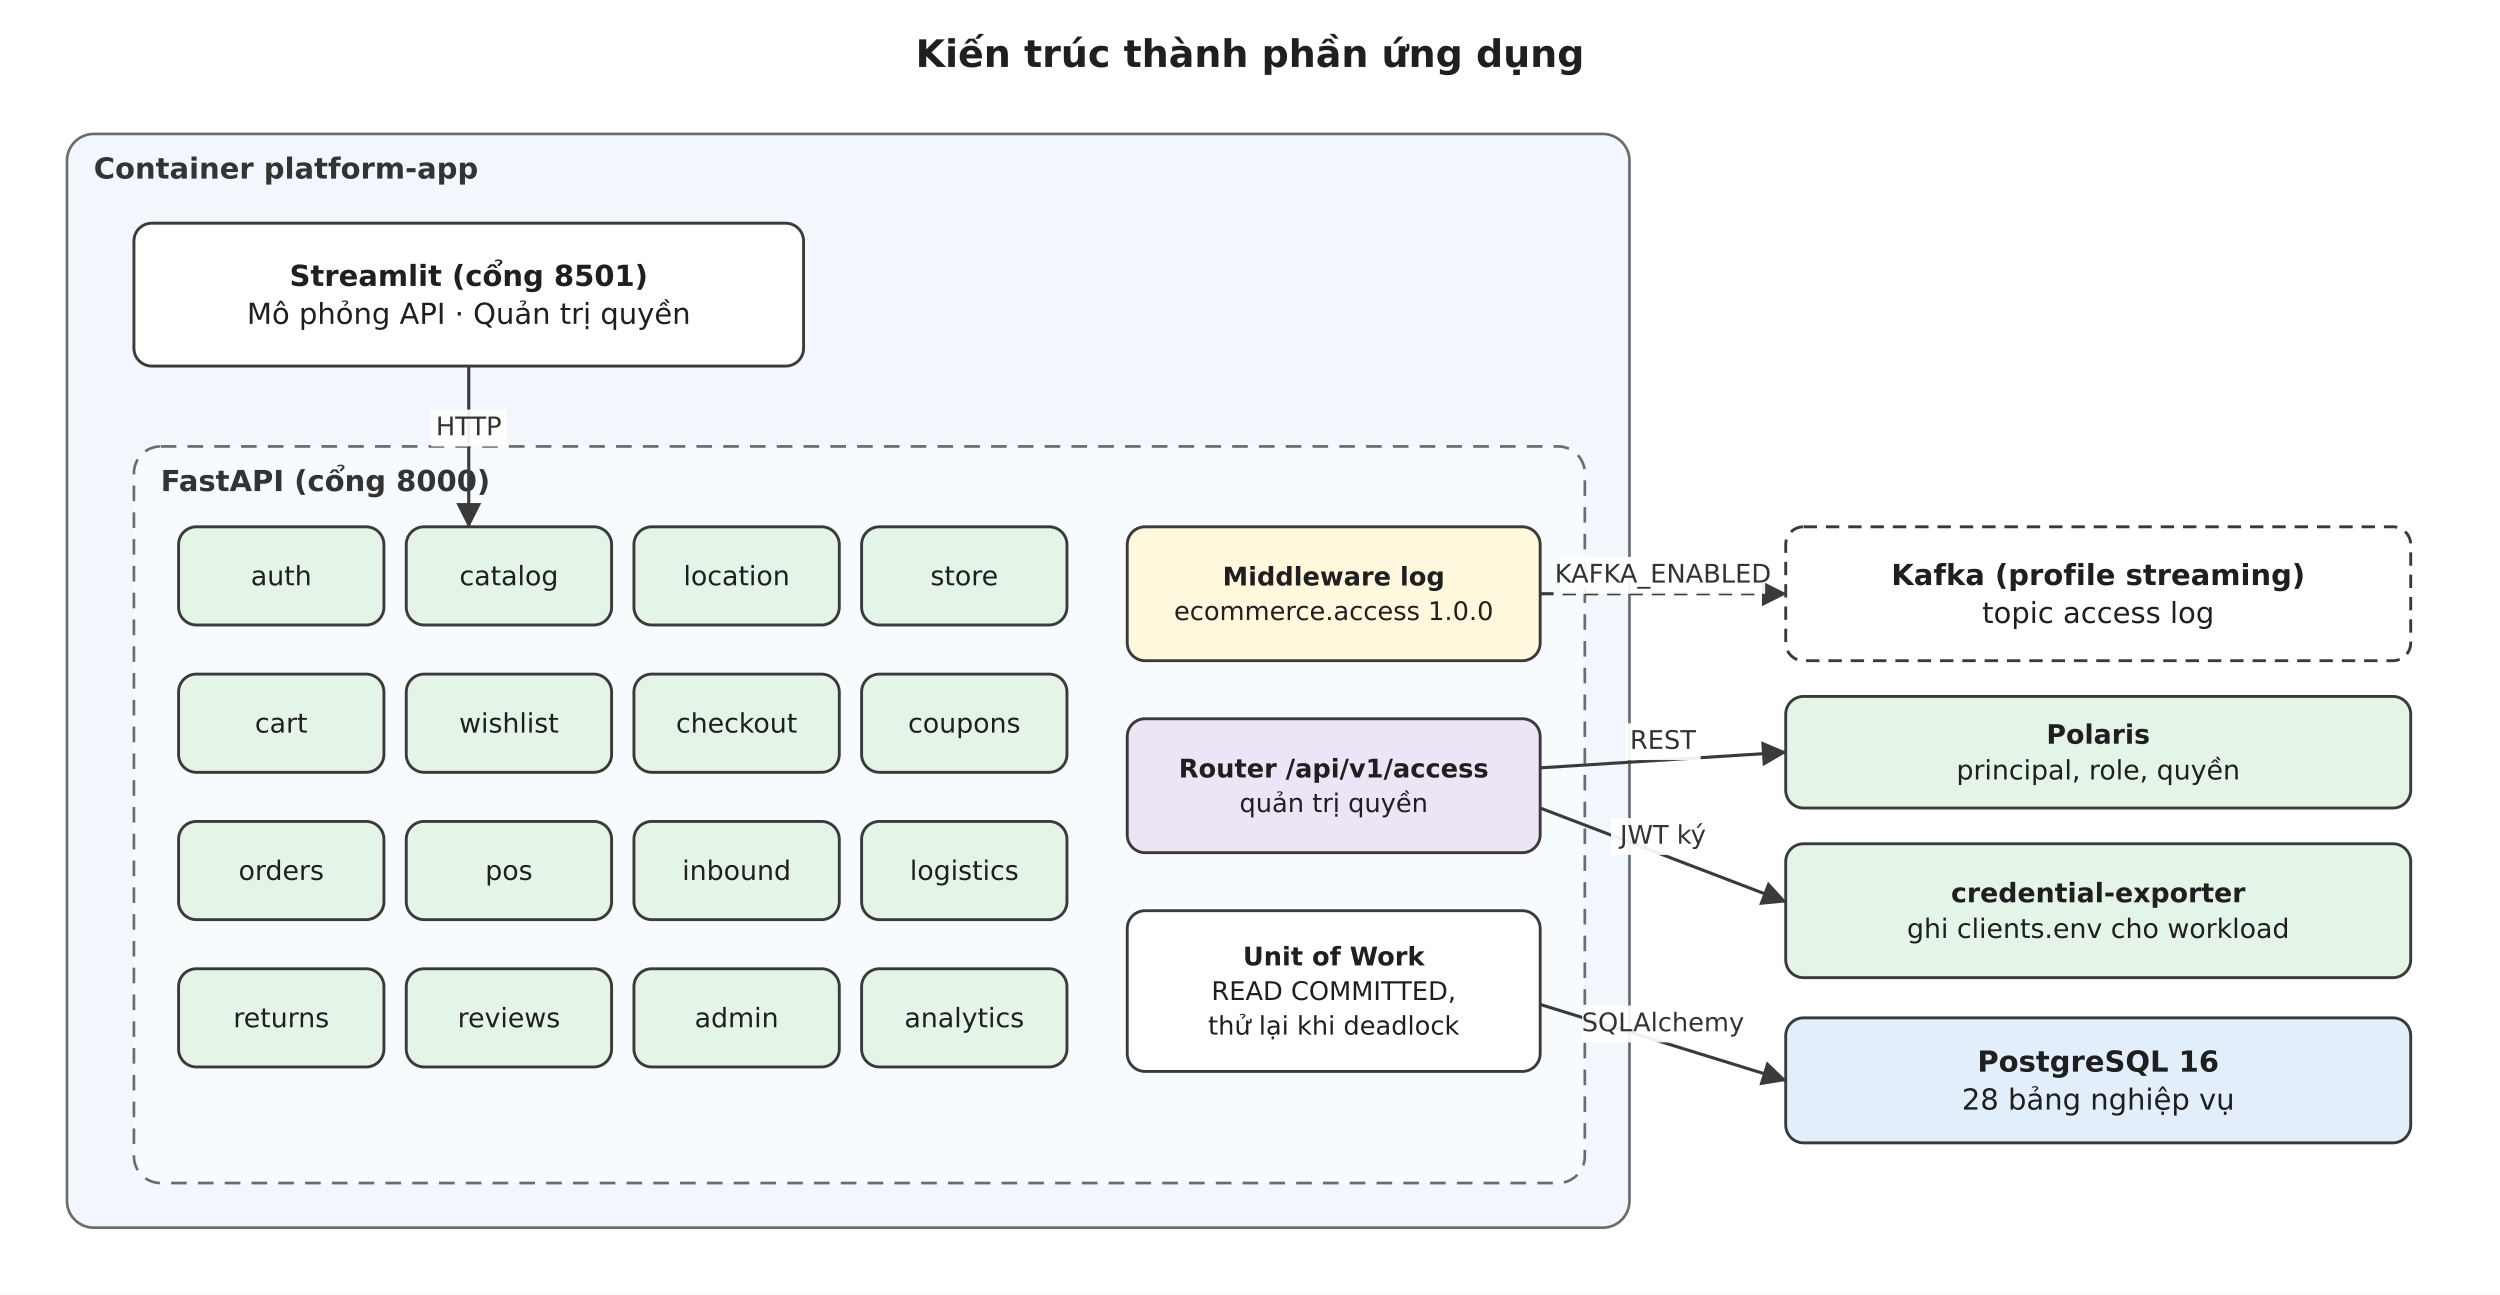
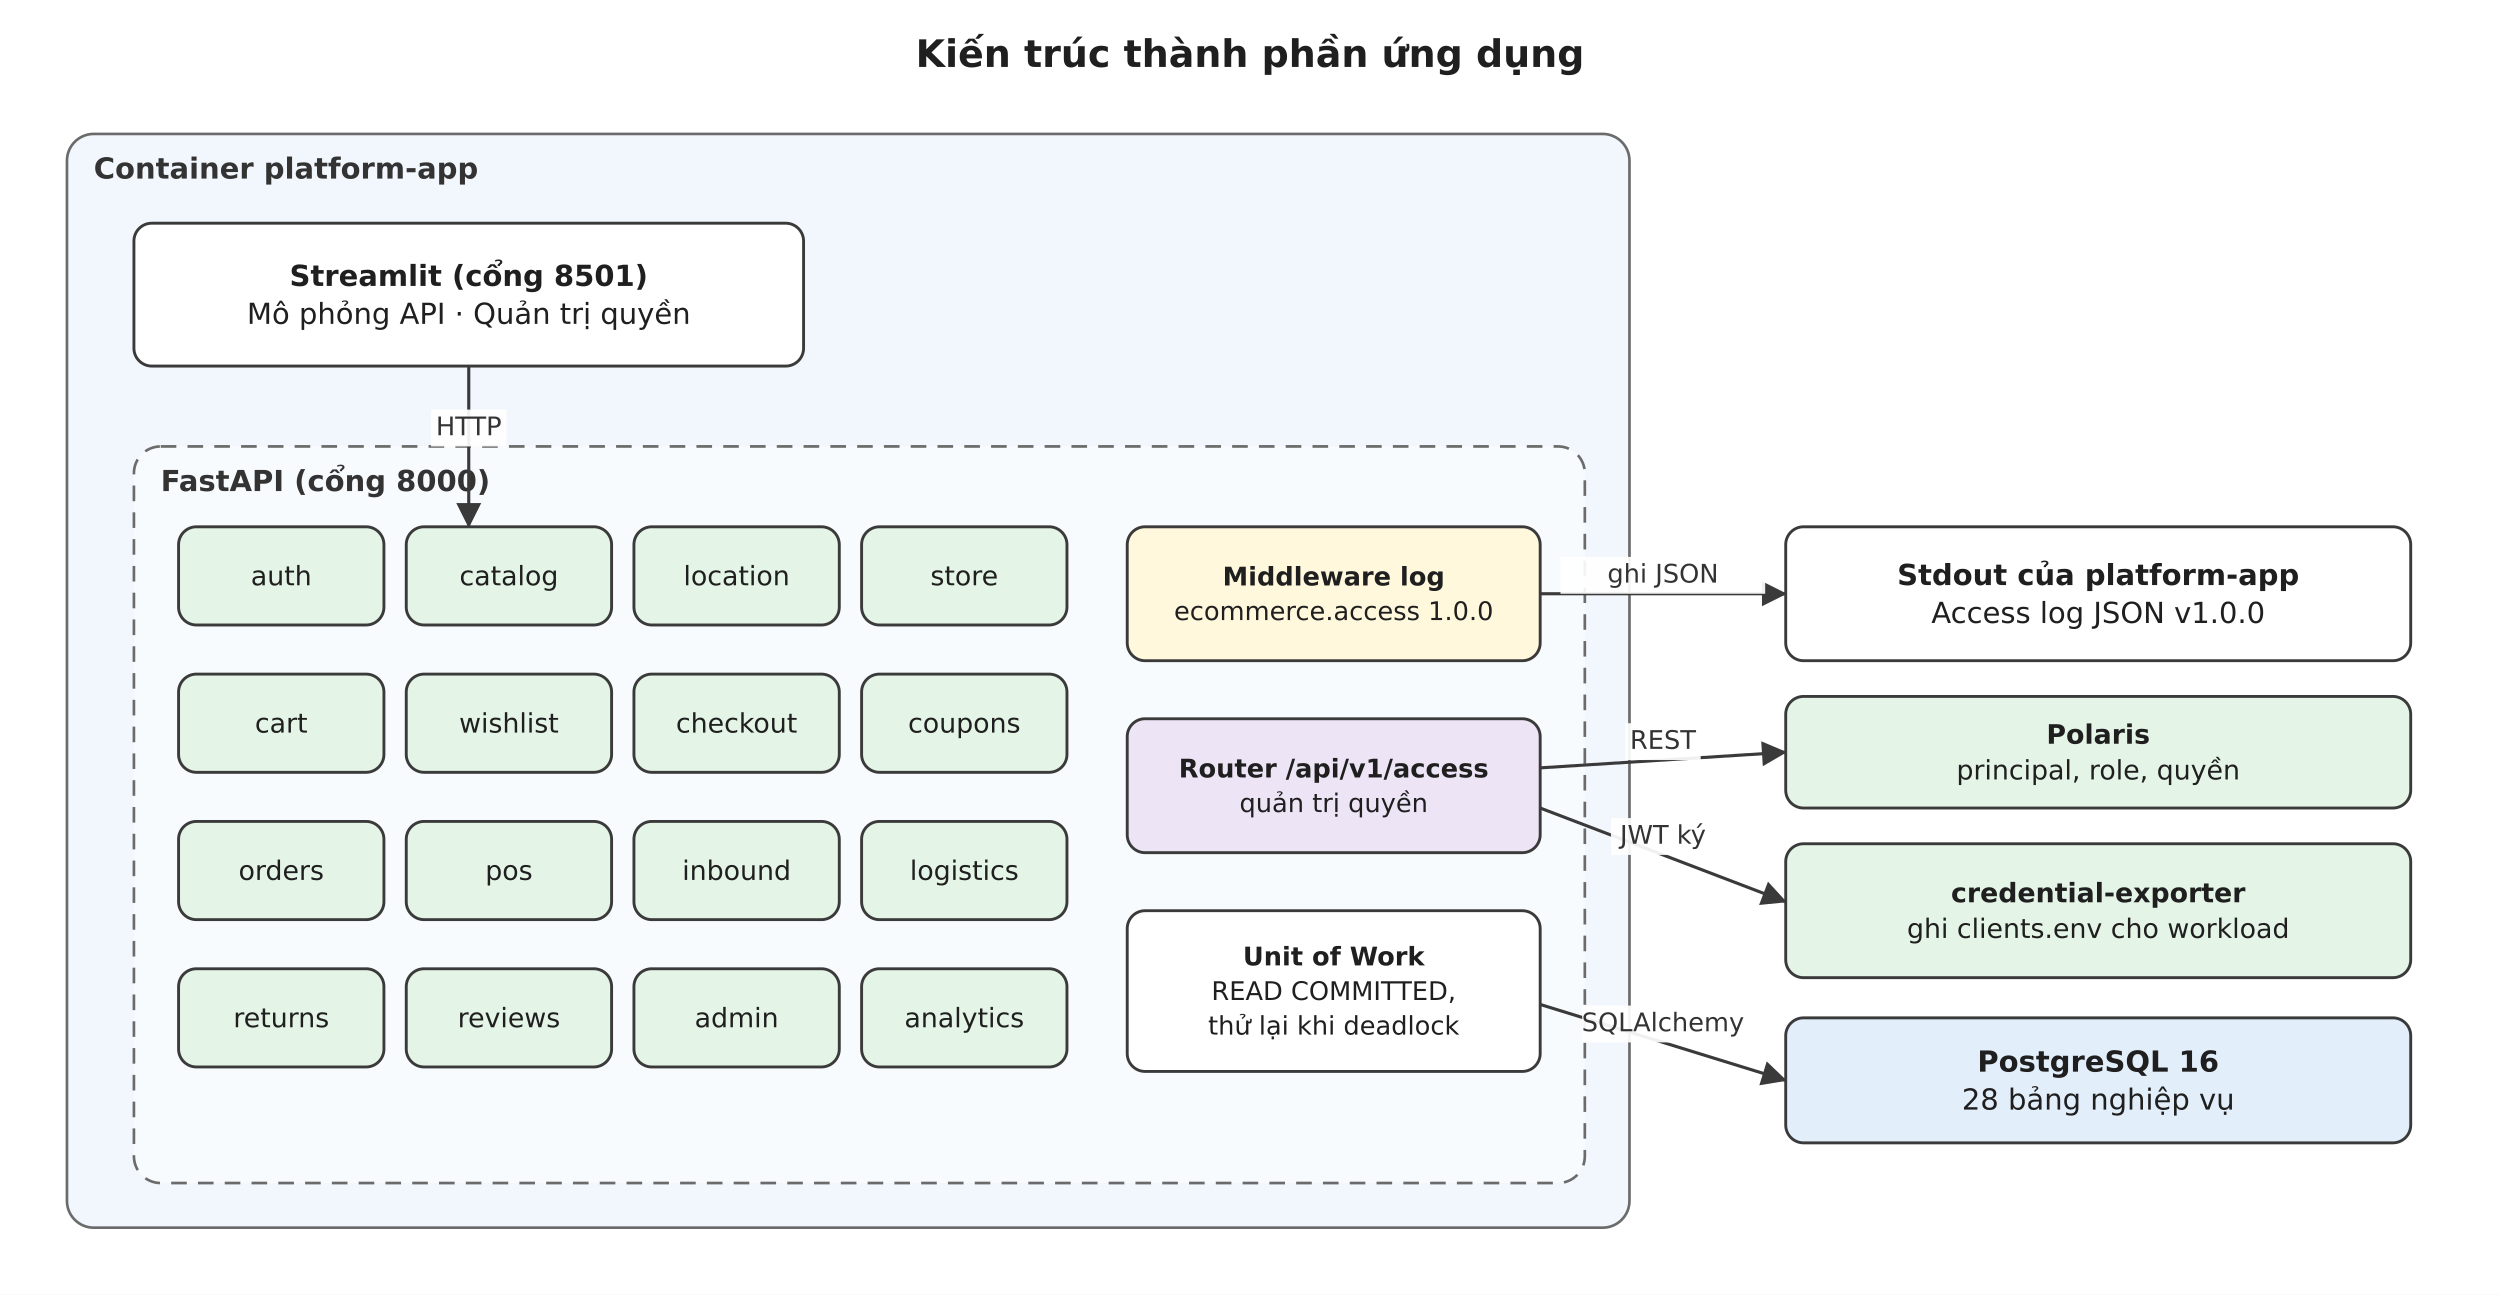
<svg xmlns="http://www.w3.org/2000/svg" width="1120" height="580" viewBox="0 0 1120 580">
  <defs>
    <marker id="arrow" viewBox="0 0 10 10" refX="9.5" refY="5" markerWidth="8" markerHeight="8" orient="auto-start-reverse">
      <path d="M 0 0 L 10 5 L 0 10 z" fill="#3A3A3A" />
    </marker>
    <marker id="arrow-start" viewBox="0 0 10 10" refX="0.5" refY="5" markerWidth="8" markerHeight="8" orient="auto">
      <path d="M 10 0 L 0 5 L 10 10 z" fill="#3A3A3A" />
    </marker>
  </defs>
  <rect width="100%" height="100%" fill="#FFFFFF" />
  <text x="560.0" y="30.0" font-family="DejaVu Sans, Arial, Helvetica, sans-serif" font-size="17" font-weight="bold" text-anchor="middle" fill="#1F1F1F">Kiến trúc thành phần ứng dụng</text>
  <rect x="30" y="60" width="700" height="490" rx="12" fill="#E3EEFB" fill-opacity="0.45" stroke="#6B6B6B" stroke-width="1.2" />
  <text x="42.0" y="80.0" font-family="DejaVu Sans, Arial, Helvetica, sans-serif" font-size="13" font-weight="bold" text-anchor="start" fill="#333333">Container platform-app</text>
  <rect x="60" y="100" width="300" height="64" rx="8" fill="#FFFFFF" stroke="#3A3A3A" stroke-width="1.3" />
  <text x="210.0" y="128.1" font-family="DejaVu Sans, Arial, Helvetica, sans-serif" font-size="13" font-weight="bold" text-anchor="middle" fill="#1F1F1F">Streamlit (cổng 8501)</text>
  <text x="210.0" y="145.1" font-family="DejaVu Sans, Arial, Helvetica, sans-serif" font-size="13" font-weight="normal" text-anchor="middle" fill="#1F1F1F">Mô phỏng API · Quản trị quyền</text>
  <rect x="60" y="200" width="650" height="330" rx="12" fill="#FFFFFF" fill-opacity="0.45" stroke="#6B6B6B" stroke-width="1.2" stroke-dasharray="7 5" />
  <text x="72.0" y="220.0" font-family="DejaVu Sans, Arial, Helvetica, sans-serif" font-size="13" font-weight="bold" text-anchor="start" fill="#333333">FastAPI (cổng 8000)</text>
  <rect x="80" y="236" width="92" height="44" rx="8" fill="#E4F4E6" stroke="#3A3A3A" stroke-width="1.3" />
  <text x="126.0" y="262.2" font-family="DejaVu Sans, Arial, Helvetica, sans-serif" font-size="12" font-weight="normal" text-anchor="middle" fill="#1F1F1F">auth</text>
  <rect x="182" y="236" width="92" height="44" rx="8" fill="#E4F4E6" stroke="#3A3A3A" stroke-width="1.3" />
  <text x="228.0" y="262.2" font-family="DejaVu Sans, Arial, Helvetica, sans-serif" font-size="12" font-weight="normal" text-anchor="middle" fill="#1F1F1F">catalog</text>
  <rect x="284" y="236" width="92" height="44" rx="8" fill="#E4F4E6" stroke="#3A3A3A" stroke-width="1.3" />
  <text x="330.0" y="262.2" font-family="DejaVu Sans, Arial, Helvetica, sans-serif" font-size="12" font-weight="normal" text-anchor="middle" fill="#1F1F1F">location</text>
  <rect x="386" y="236" width="92" height="44" rx="8" fill="#E4F4E6" stroke="#3A3A3A" stroke-width="1.3" />
  <text x="432.0" y="262.2" font-family="DejaVu Sans, Arial, Helvetica, sans-serif" font-size="12" font-weight="normal" text-anchor="middle" fill="#1F1F1F">store</text>
  <rect x="80" y="302" width="92" height="44" rx="8" fill="#E4F4E6" stroke="#3A3A3A" stroke-width="1.3" />
  <text x="126.0" y="328.2" font-family="DejaVu Sans, Arial, Helvetica, sans-serif" font-size="12" font-weight="normal" text-anchor="middle" fill="#1F1F1F">cart</text>
  <rect x="182" y="302" width="92" height="44" rx="8" fill="#E4F4E6" stroke="#3A3A3A" stroke-width="1.3" />
  <text x="228.0" y="328.2" font-family="DejaVu Sans, Arial, Helvetica, sans-serif" font-size="12" font-weight="normal" text-anchor="middle" fill="#1F1F1F">wishlist</text>
  <rect x="284" y="302" width="92" height="44" rx="8" fill="#E4F4E6" stroke="#3A3A3A" stroke-width="1.3" />
  <text x="330.0" y="328.2" font-family="DejaVu Sans, Arial, Helvetica, sans-serif" font-size="12" font-weight="normal" text-anchor="middle" fill="#1F1F1F">checkout</text>
  <rect x="386" y="302" width="92" height="44" rx="8" fill="#E4F4E6" stroke="#3A3A3A" stroke-width="1.3" />
  <text x="432.0" y="328.2" font-family="DejaVu Sans, Arial, Helvetica, sans-serif" font-size="12" font-weight="normal" text-anchor="middle" fill="#1F1F1F">coupons</text>
  <rect x="80" y="368" width="92" height="44" rx="8" fill="#E4F4E6" stroke="#3A3A3A" stroke-width="1.3" />
  <text x="126.0" y="394.2" font-family="DejaVu Sans, Arial, Helvetica, sans-serif" font-size="12" font-weight="normal" text-anchor="middle" fill="#1F1F1F">orders</text>
  <rect x="182" y="368" width="92" height="44" rx="8" fill="#E4F4E6" stroke="#3A3A3A" stroke-width="1.3" />
  <text x="228.0" y="394.2" font-family="DejaVu Sans, Arial, Helvetica, sans-serif" font-size="12" font-weight="normal" text-anchor="middle" fill="#1F1F1F">pos</text>
  <rect x="284" y="368" width="92" height="44" rx="8" fill="#E4F4E6" stroke="#3A3A3A" stroke-width="1.3" />
  <text x="330.0" y="394.2" font-family="DejaVu Sans, Arial, Helvetica, sans-serif" font-size="12" font-weight="normal" text-anchor="middle" fill="#1F1F1F">inbound</text>
  <rect x="386" y="368" width="92" height="44" rx="8" fill="#E4F4E6" stroke="#3A3A3A" stroke-width="1.3" />
  <text x="432.0" y="394.2" font-family="DejaVu Sans, Arial, Helvetica, sans-serif" font-size="12" font-weight="normal" text-anchor="middle" fill="#1F1F1F">logistics</text>
  <rect x="80" y="434" width="92" height="44" rx="8" fill="#E4F4E6" stroke="#3A3A3A" stroke-width="1.3" />
  <text x="126.0" y="460.2" font-family="DejaVu Sans, Arial, Helvetica, sans-serif" font-size="12" font-weight="normal" text-anchor="middle" fill="#1F1F1F">returns</text>
  <rect x="182" y="434" width="92" height="44" rx="8" fill="#E4F4E6" stroke="#3A3A3A" stroke-width="1.3" />
  <text x="228.0" y="460.2" font-family="DejaVu Sans, Arial, Helvetica, sans-serif" font-size="12" font-weight="normal" text-anchor="middle" fill="#1F1F1F">reviews</text>
  <rect x="284" y="434" width="92" height="44" rx="8" fill="#E4F4E6" stroke="#3A3A3A" stroke-width="1.3" />
  <text x="330.0" y="460.2" font-family="DejaVu Sans, Arial, Helvetica, sans-serif" font-size="12" font-weight="normal" text-anchor="middle" fill="#1F1F1F">admin</text>
  <rect x="386" y="434" width="92" height="44" rx="8" fill="#E4F4E6" stroke="#3A3A3A" stroke-width="1.3" />
  <text x="432.0" y="460.2" font-family="DejaVu Sans, Arial, Helvetica, sans-serif" font-size="12" font-weight="normal" text-anchor="middle" fill="#1F1F1F">analytics</text>
  <rect x="505" y="236" width="185" height="60" rx="8" fill="#FFF8DC" stroke="#3A3A3A" stroke-width="1.3" />
  <text x="597.5" y="262.3" font-family="DejaVu Sans, Arial, Helvetica, sans-serif" font-size="11.5" font-weight="bold" text-anchor="middle" fill="#1F1F1F">Middleware log</text>
  <text x="597.5" y="277.8" font-family="DejaVu Sans, Arial, Helvetica, sans-serif" font-size="11.5" font-weight="normal" text-anchor="middle" fill="#1F1F1F">ecommerce.access 1.0.0</text>
  <rect x="505" y="322" width="185" height="60" rx="8" fill="#EDE4F6" stroke="#3A3A3A" stroke-width="1.3" />
  <text x="597.5" y="348.3" font-family="DejaVu Sans, Arial, Helvetica, sans-serif" font-size="11.5" font-weight="bold" text-anchor="middle" fill="#1F1F1F">Router /api/v1/access</text>
  <text x="597.5" y="363.8" font-family="DejaVu Sans, Arial, Helvetica, sans-serif" font-size="11.5" font-weight="normal" text-anchor="middle" fill="#1F1F1F">quản trị quyền</text>
  <rect x="505" y="408" width="185" height="72" rx="8" fill="#FFFFFF" stroke="#3A3A3A" stroke-width="1.3" />
  <text x="597.5" y="432.5" font-family="DejaVu Sans, Arial, Helvetica, sans-serif" font-size="11.5" font-weight="bold" text-anchor="middle" fill="#1F1F1F">Unit of Work</text>
  <text x="597.5" y="448.0" font-family="DejaVu Sans, Arial, Helvetica, sans-serif" font-size="11.5" font-weight="normal" text-anchor="middle" fill="#1F1F1F">READ COMMITTED,</text>
  <text x="597.5" y="463.5" font-family="DejaVu Sans, Arial, Helvetica, sans-serif" font-size="11.5" font-weight="normal" text-anchor="middle" fill="#1F1F1F">thử lại khi deadlock</text>
  <line x1="210.0" y1="164.0" x2="210.0" y2="236.0" stroke="#3A3A3A" stroke-width="1.4" marker-end="url(#arrow)" />
  <rect x="193.1" y="183.5" width="33.8" height="16.5" fill="#FFFFFF" fill-opacity="0.92" />
  <text x="210.0" y="195.0" font-family="DejaVu Sans, Arial, Helvetica, sans-serif" font-size="11.5" font-weight="normal" text-anchor="middle" fill="#333333">HTTP</text>
-   <rect x="800" y="236" width="280" height="60" rx="8" fill="#FFFFFF" stroke="#3A3A3A" stroke-width="1.3" stroke-dasharray="6 4" />
-   <text x="940.0" y="262.1" font-family="DejaVu Sans, Arial, Helvetica, sans-serif" font-size="13" font-weight="bold" text-anchor="middle" fill="#1F1F1F">Kafka (profile streaming)</text>
-   <text x="940.0" y="279.1" font-family="DejaVu Sans, Arial, Helvetica, sans-serif" font-size="13" font-weight="normal" text-anchor="middle" fill="#1F1F1F">topic access log</text>
+   <rect x="800" y="236" width="280" height="60" rx="8" fill="#FFFFFF" stroke="#3A3A3A" stroke-width="1.3" />
+   <text x="940.0" y="262.1" font-family="DejaVu Sans, Arial, Helvetica, sans-serif" font-size="13" font-weight="bold" text-anchor="middle" fill="#1F1F1F">Stdout của platform-app</text>
+   <text x="940.0" y="279.1" font-family="DejaVu Sans, Arial, Helvetica, sans-serif" font-size="13" font-weight="normal" text-anchor="middle" fill="#1F1F1F">Access log JSON v1.0.0</text>
  <rect x="800" y="312" width="280" height="50" rx="8" fill="#E4F4E6" stroke="#3A3A3A" stroke-width="1.3" />
  <text x="940.0" y="333.2" font-family="DejaVu Sans, Arial, Helvetica, sans-serif" font-size="12" font-weight="bold" text-anchor="middle" fill="#1F1F1F">Polaris</text>
  <text x="940.0" y="349.2" font-family="DejaVu Sans, Arial, Helvetica, sans-serif" font-size="12" font-weight="normal" text-anchor="middle" fill="#1F1F1F">principal, role, quyền</text>
  <rect x="800" y="378" width="280" height="60" rx="8" fill="#E4F4E6" stroke="#3A3A3A" stroke-width="1.3" />
  <text x="940.0" y="404.2" font-family="DejaVu Sans, Arial, Helvetica, sans-serif" font-size="12" font-weight="bold" text-anchor="middle" fill="#1F1F1F">credential-exporter</text>
  <text x="940.0" y="420.2" font-family="DejaVu Sans, Arial, Helvetica, sans-serif" font-size="12" font-weight="normal" text-anchor="middle" fill="#1F1F1F">ghi clients.env cho workload</text>
  <rect x="800" y="456" width="280" height="56" rx="8" fill="#E3EEFB" stroke="#3A3A3A" stroke-width="1.3" />
  <text x="940.0" y="480.1" font-family="DejaVu Sans, Arial, Helvetica, sans-serif" font-size="13" font-weight="bold" text-anchor="middle" fill="#1F1F1F">PostgreSQL 16</text>
  <text x="940.0" y="497.1" font-family="DejaVu Sans, Arial, Helvetica, sans-serif" font-size="13" font-weight="normal" text-anchor="middle" fill="#1F1F1F">28 bảng nghiệp vụ</text>
-   <line x1="690.0" y1="266.0" x2="800.0" y2="266.0" stroke="#3A3A3A" stroke-width="1.4" stroke-dasharray="6 4" marker-end="url(#arrow)" />
+   <line x1="690.0" y1="266.0" x2="800.0" y2="266.0" stroke="#3A3A3A" stroke-width="1.4" marker-end="url(#arrow)" />
  <rect x="699.1" y="249.5" width="91.7" height="16.5" fill="#FFFFFF" fill-opacity="0.92" />
-   <text x="745.0" y="261.0" font-family="DejaVu Sans, Arial, Helvetica, sans-serif" font-size="11.5" font-weight="normal" text-anchor="middle" fill="#333333">KAFKA_ENABLED</text>
+   <text x="745.0" y="261.0" font-family="DejaVu Sans, Arial, Helvetica, sans-serif" font-size="11.5" font-weight="normal" text-anchor="middle" fill="#333333">ghi JSON</text>
  <line x1="690.0" y1="344.0" x2="800.0" y2="337.0" stroke="#3A3A3A" stroke-width="1.4" marker-end="url(#arrow)" />
  <rect x="728.1" y="324.0" width="33.8" height="16.5" fill="#FFFFFF" fill-opacity="0.92" />
  <text x="745.0" y="335.5" font-family="DejaVu Sans, Arial, Helvetica, sans-serif" font-size="11.5" font-weight="normal" text-anchor="middle" fill="#333333">REST</text>
  <line x1="690.0" y1="362.0" x2="800.0" y2="404.0" stroke="#3A3A3A" stroke-width="1.4" marker-end="url(#arrow)" />
  <rect x="721.7" y="366.5" width="46.6" height="16.5" fill="#FFFFFF" fill-opacity="0.92" />
  <text x="745.0" y="378.0" font-family="DejaVu Sans, Arial, Helvetica, sans-serif" font-size="11.5" font-weight="normal" text-anchor="middle" fill="#333333">JWT ký</text>
  <line x1="690.0" y1="450.0" x2="800.0" y2="484.0" stroke="#3A3A3A" stroke-width="1.4" marker-end="url(#arrow)" />
  <rect x="708.8" y="450.5" width="72.4" height="16.5" fill="#FFFFFF" fill-opacity="0.92" />
  <text x="745.0" y="462.0" font-family="DejaVu Sans, Arial, Helvetica, sans-serif" font-size="11.5" font-weight="normal" text-anchor="middle" fill="#333333">SQLAlchemy</text>
</svg>
